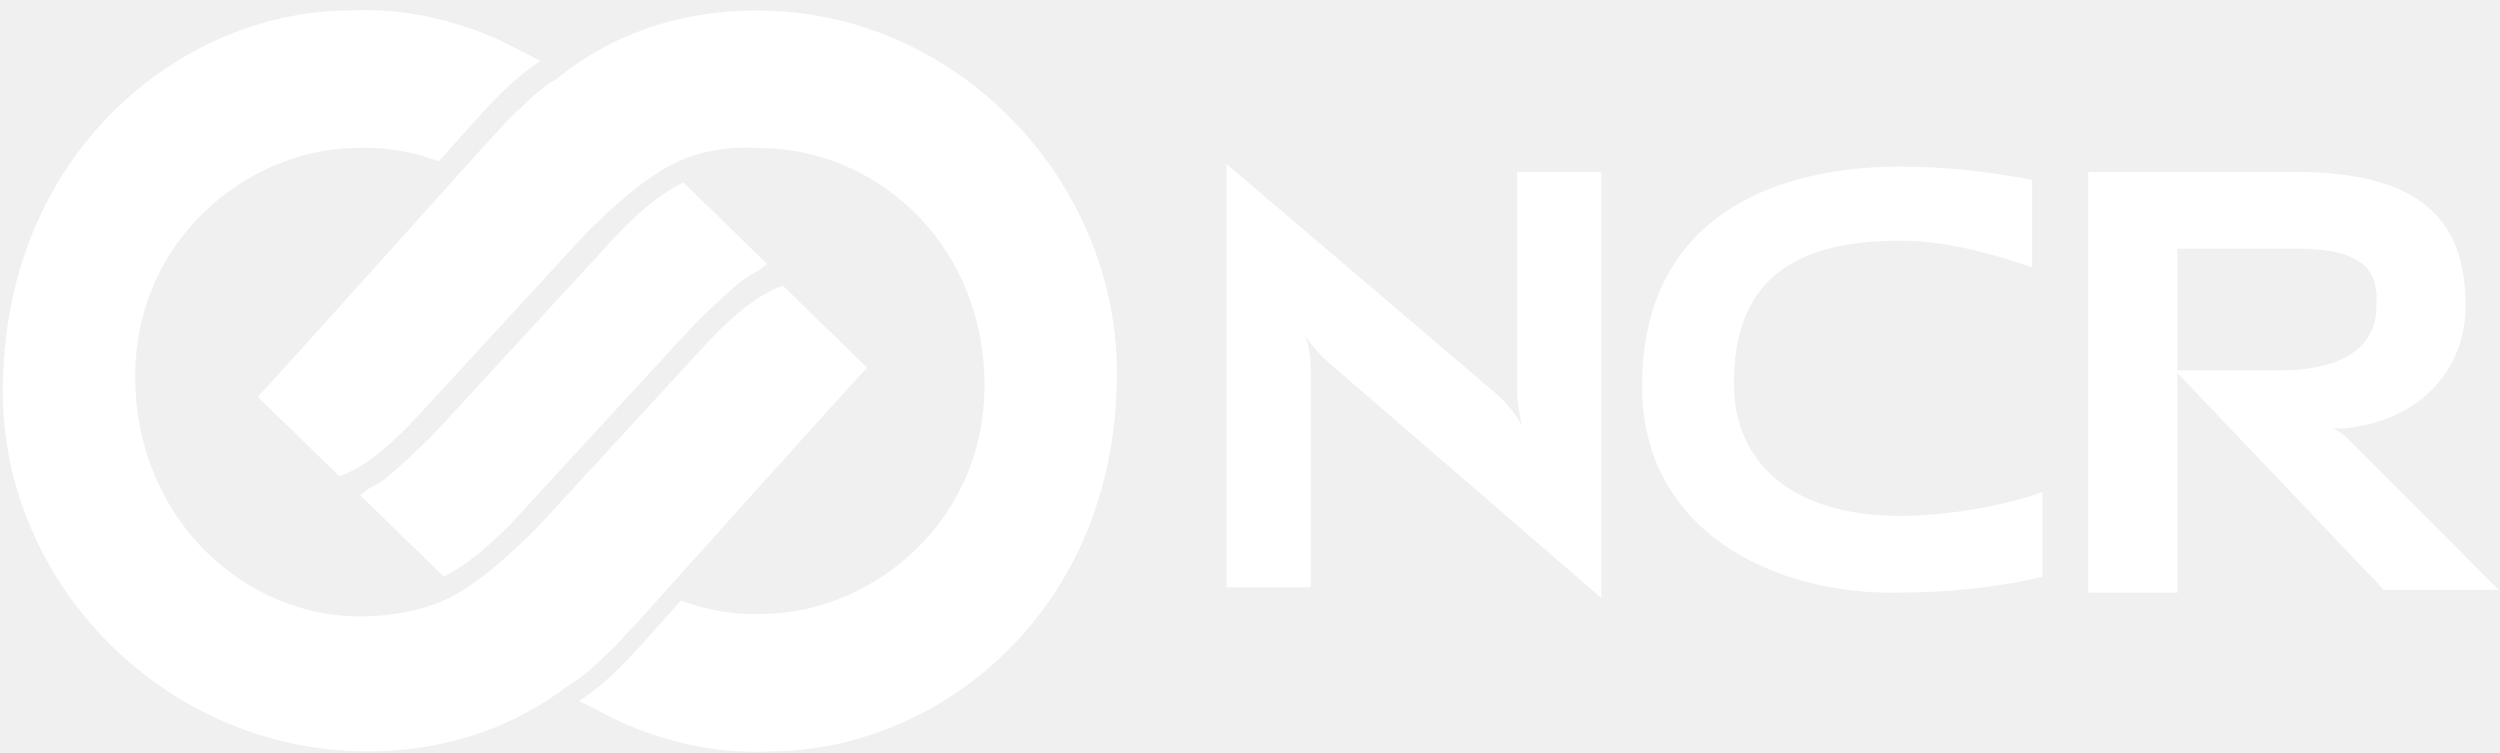
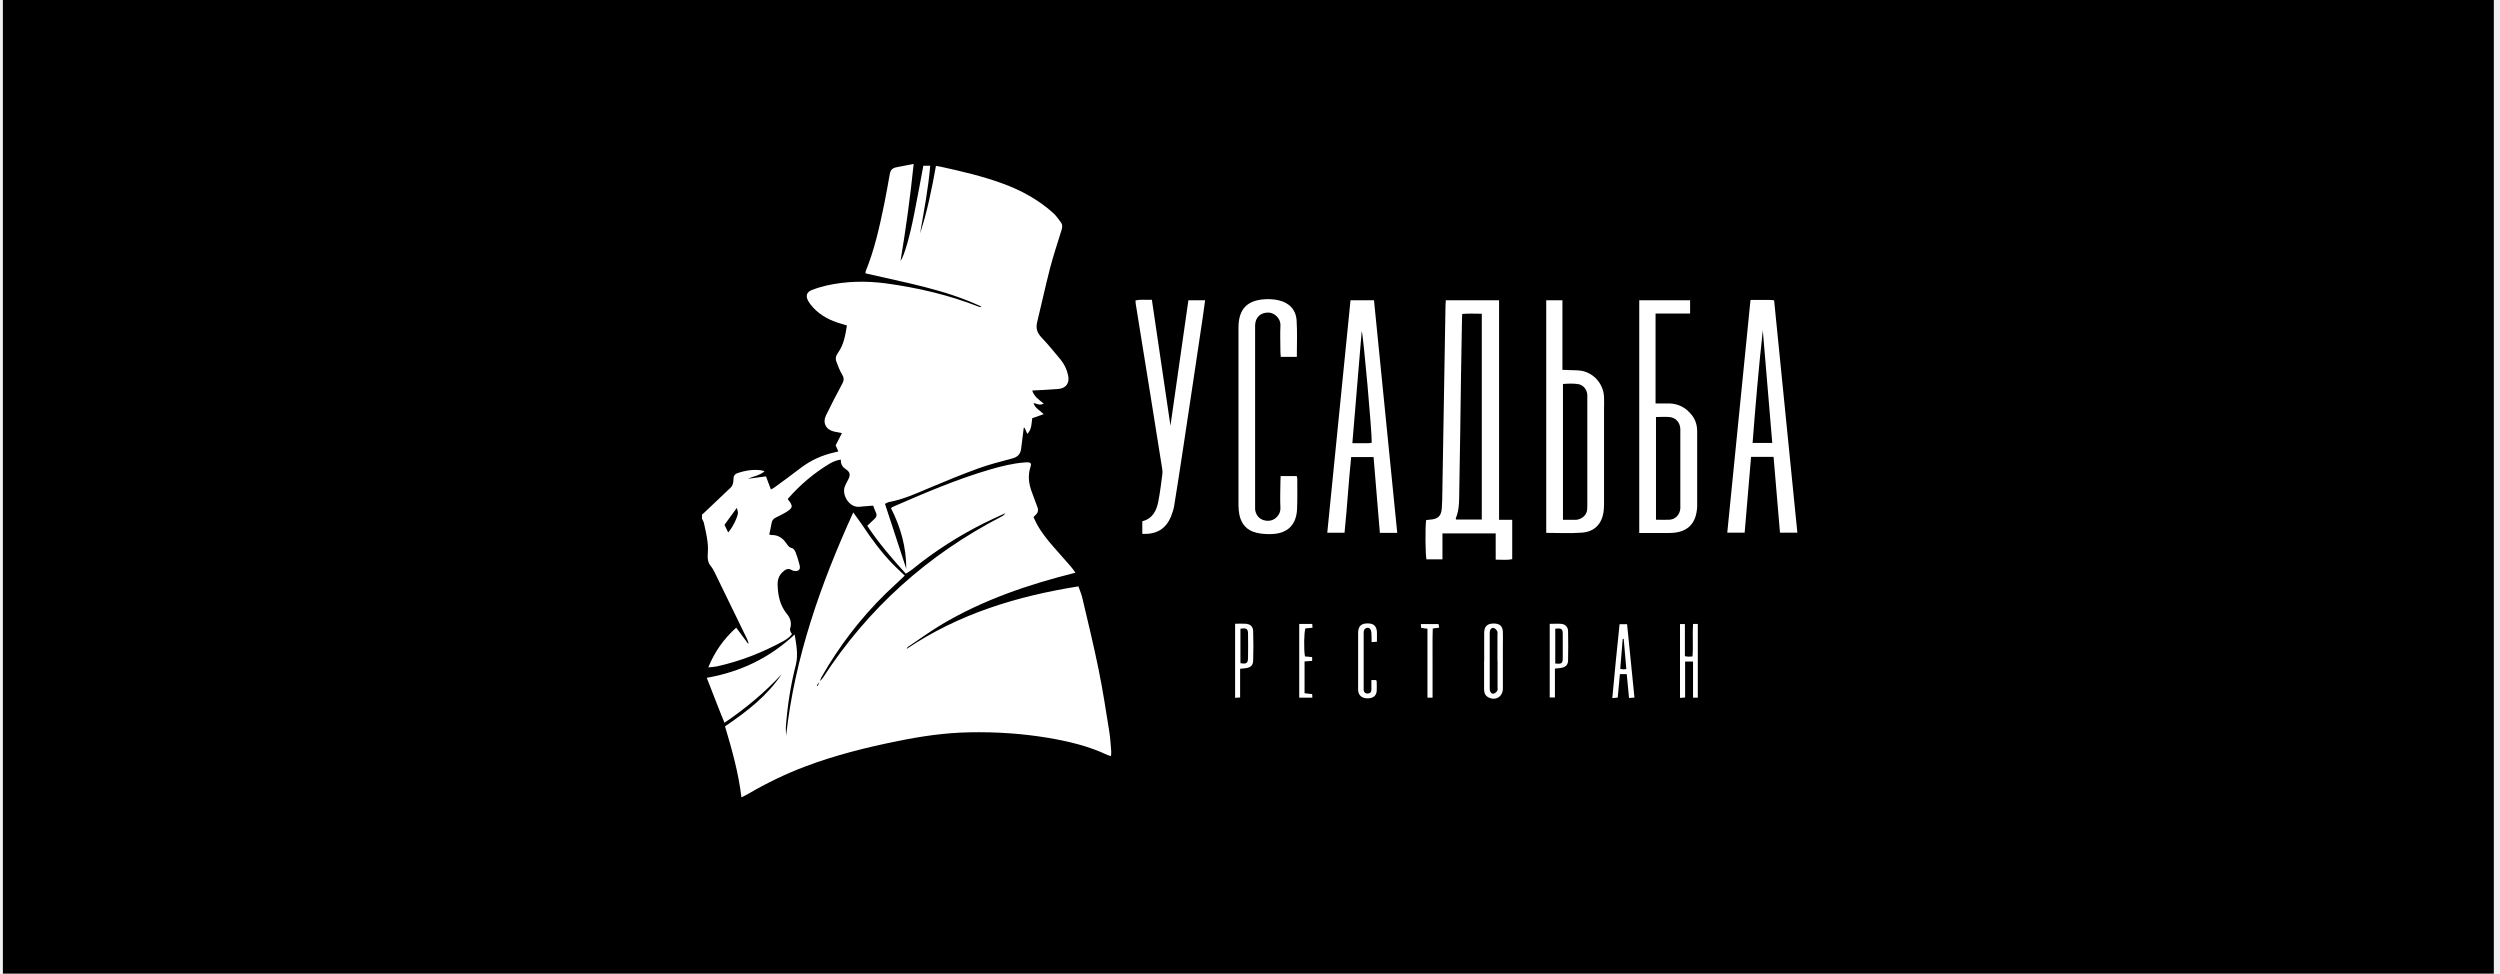
- <svg xmlns="http://www.w3.org/2000/svg" width="186" height="56" viewBox="0 0 186 56" fill="none">
-   <path d="M113.257 31.688C113.257 31.688 112.878 30.31 112.878 29.129V12.79H119.137V44.484L98.841 26.964C97.703 25.979 97.134 24.995 97.134 24.995C97.134 24.995 97.514 26.176 97.514 27.16V43.697H91.254V12.199L111.36 29.326C112.498 30.31 113.257 31.688 113.257 31.688ZM170.73 12.79C180.783 12.79 183.439 16.924 183.439 22.83C183.439 27.16 180.404 31.294 174.334 31.885H173.575C173.575 31.885 174.144 32.082 174.713 32.672L185.905 43.893H177.369L161.815 27.554H169.592C176.61 27.554 176.8 23.814 176.8 22.83C176.99 20.467 176.231 18.499 170.92 18.499H162.005V44.09H155.366V12.79H170.73ZM122.172 28.735C122.172 15.743 132.605 12.396 141.33 12.396C144.934 12.396 147.969 12.79 151.193 13.38V19.877C149.296 19.286 145.503 17.908 141.33 17.908C132.984 17.908 129.001 21.255 129.001 28.538C129.001 34.444 133.363 38.381 141.33 38.381C145.503 38.381 149.865 37.397 151.952 36.61V42.909C148.727 43.697 144.934 44.09 141.33 44.09C132.035 44.287 122.172 39.562 122.172 28.735ZM50.852 13.577L57.112 19.68C56.922 19.68 56.733 19.877 56.543 20.074C56.164 20.27 55.784 20.467 55.215 20.861C54.267 21.648 52.939 22.83 51.232 24.601L39.092 37.791C37.006 40.153 34.919 41.925 33.023 42.909L26.763 36.806C26.953 36.806 27.142 36.61 27.332 36.413C27.712 36.216 28.091 36.019 28.66 35.625C29.608 34.838 30.936 33.657 32.643 31.885L44.783 18.696C46.68 16.53 48.766 14.562 50.852 13.577ZM26.763 45.862C29.419 45.862 32.074 45.271 33.781 44.287C34.54 43.893 35.678 43.106 36.627 42.319C37.575 41.531 38.903 40.35 40.041 39.169L52.18 25.979C55.215 22.633 57.112 21.648 58.25 21.255L64.51 27.357C63.182 28.735 47.818 45.862 47.818 45.862C46.68 47.043 45.731 48.224 44.972 48.815C44.214 49.602 43.076 50.587 42.317 50.98C38.713 53.736 33.781 55.902 27.332 55.902C12.348 55.902 0.208 43.5 0.208 29.129C0.208 11.215 13.675 0.782 26.005 0.782C29.798 0.585 32.833 1.372 35.109 2.16C37.385 2.947 38.903 3.931 40.23 4.522C38.713 5.506 37.385 6.687 35.109 9.246L32.643 12.002C32.074 11.806 29.608 10.821 26.194 11.018C18.417 11.215 9.692 17.908 10.071 28.735C10.451 38.972 18.417 45.862 26.763 45.862ZM49.714 12.396C48.956 12.79 47.818 13.577 46.869 14.365C45.921 15.152 44.593 16.333 43.455 17.515L31.316 30.704C28.281 34.05 26.384 35.035 25.246 35.428L19.176 29.523C20.504 28.145 35.868 11.018 35.868 11.018C37.006 9.837 37.954 8.656 38.713 8.065C39.472 7.278 40.61 6.294 41.368 5.9C44.972 2.947 49.904 0.782 56.353 0.782C71.148 0.782 83.098 13.38 83.098 27.751C83.098 45.665 69.631 55.902 57.302 55.902C53.508 56.099 50.473 55.311 48.197 54.524C45.921 53.736 44.403 52.752 43.076 52.161C44.593 51.177 45.921 49.996 48.197 47.437L50.663 44.681C51.232 44.878 53.698 45.862 57.112 45.665C64.889 45.468 73.614 38.775 73.235 27.948C72.855 17.711 64.889 11.018 56.543 11.018C53.887 10.821 51.422 11.412 49.714 12.396Z" fill="white" />
+ <svg xmlns="http://www.w3.org/2000/svg" width="398" height="155" viewBox="0 0 398 155" fill="none">
+   <rect width="396.557" height="155" transform="translate(0.458984)" fill="black" />
+   <path d="M111.86 81.858C113.347 80.458 114.835 79.041 116.306 77.641C116.704 77.26 116.756 76.776 116.773 76.258C116.773 75.808 116.946 75.48 117.413 75.324C118.659 74.892 119.921 74.702 121.219 74.875C121.357 74.892 121.496 74.961 121.721 75.031C120.908 75.722 119.921 75.826 119.039 76.223C119.991 76.102 120.959 75.981 121.946 75.843C122.205 76.552 122.447 77.209 122.724 77.917C122.932 77.814 123.105 77.744 123.26 77.623C124.662 76.604 126.063 75.584 127.43 74.529C129.073 73.267 130.89 72.455 132.896 72.006C133.069 71.971 133.225 71.919 133.467 71.867C133.312 71.539 133.191 71.245 133.035 70.899C133.346 70.312 133.675 69.672 134.038 68.946C133.554 68.86 133.173 68.79 132.775 68.704C131.461 68.393 130.924 67.304 131.512 66.094C132.343 64.417 133.191 62.74 134.09 61.081C134.402 60.511 134.367 60.096 134.021 59.543C133.658 58.955 133.433 58.281 133.173 57.624C132.948 57.088 133.069 56.639 133.415 56.155C134.332 54.875 134.575 53.372 134.834 51.816C134.471 51.712 134.159 51.608 133.865 51.522C132.17 51.038 130.647 50.26 129.436 48.946C129.142 48.618 128.866 48.272 128.658 47.892C128.225 47.131 128.416 46.492 129.229 46.181C129.99 45.87 130.786 45.645 131.582 45.455C134.748 44.746 137.931 44.694 141.131 45.126C146.148 45.818 151.044 46.959 155.767 48.808C155.871 48.843 155.992 48.86 156.096 48.895C156.113 48.895 156.148 48.86 156.234 48.808C150.352 46.042 144.038 44.988 137.792 43.519C137.792 43.363 137.792 43.242 137.827 43.156C139.228 39.716 140.024 36.103 140.768 32.49C141.079 30.917 141.373 29.327 141.65 27.737C141.754 27.097 142.048 26.752 142.706 26.631C143.588 26.475 144.47 26.285 145.456 26.095C144.92 31.298 144.228 36.362 143.363 41.548C143.951 40.736 144.799 37.814 145.543 34.046C146.044 31.522 146.512 28.981 146.996 26.389H148.086C147.792 30.053 147.082 33.597 146.477 37.158C147.619 33.666 148.345 30.088 149.003 26.406C149.297 26.458 149.539 26.492 149.781 26.544C153.068 27.27 156.355 28.031 159.538 29.189C162.549 30.278 165.317 31.782 167.704 33.942C168.171 34.375 168.534 34.91 168.915 35.429C169.226 35.861 169.088 36.328 168.95 36.777C168.344 38.765 167.669 40.736 167.15 42.758C166.424 45.593 165.801 48.462 165.109 51.315C164.884 52.265 165.109 52.974 165.784 53.7C166.856 54.824 167.842 56.034 168.829 57.226C169.434 57.952 169.832 58.799 170.04 59.733C170.316 60.995 169.728 61.824 168.448 61.928C167.099 62.049 165.749 62.084 164.331 62.17C164.607 63.121 165.403 63.639 166.147 64.244C165.593 64.607 165.109 64.279 164.538 64.158C164.798 65.039 165.576 65.333 166.147 65.938C165.507 66.163 164.936 66.353 164.331 66.578C164.209 67.442 164.261 68.341 163.552 69.084C163.396 68.739 163.258 68.427 163.12 68.116C163.068 68.116 163.033 68.116 162.981 68.099C162.929 68.566 162.86 69.032 162.808 69.499C162.722 70.139 162.635 70.778 162.566 71.418C162.462 72.334 161.978 72.783 161.078 73.008C159.296 73.475 157.497 73.942 155.767 74.564C153.155 75.515 150.577 76.569 147.999 77.658C145.871 78.557 143.761 79.525 141.46 79.94C141.304 79.974 141.149 80.078 140.889 80.216C142.014 83.673 143.155 87.113 144.28 90.553C144.28 87.131 143.398 83.933 141.841 80.89C142.031 80.769 142.135 80.683 142.273 80.631C147.325 78.436 152.394 76.258 157.705 74.719C159.452 74.218 161.217 73.769 163.033 73.63C163.171 73.63 163.327 73.596 163.466 73.596C164.071 73.596 164.244 73.751 164.054 74.322C163.604 75.705 163.777 77.036 164.279 78.367C164.59 79.162 164.867 79.957 165.161 80.752C165.357 81.259 165.23 81.697 164.78 82.066C164.78 82.066 164.659 82.187 164.538 82.325C164.677 82.636 164.832 82.982 165.005 83.31C165.732 84.693 166.701 85.903 167.739 87.079C168.656 88.116 169.572 89.153 170.472 90.19C170.714 90.467 170.922 90.778 171.216 91.175C163.673 93.06 156.459 95.514 149.85 99.455C148.034 100.544 146.339 101.789 144.574 102.964C144.47 103.033 144.384 103.137 144.332 103.31C152.601 97.744 161.874 94.909 171.683 93.353C171.891 93.976 172.15 94.529 172.289 95.117C173.188 98.937 174.122 102.757 174.901 106.594C175.576 109.896 176.077 113.232 176.614 116.568C176.769 117.571 176.821 118.608 176.908 119.628C176.925 119.852 176.89 120.077 176.873 120.371C176.648 120.302 176.475 120.267 176.319 120.198C173.327 118.781 170.126 118.02 166.874 117.467C162.722 116.776 158.535 116.499 154.331 116.585C150.473 116.655 146.667 117.208 142.896 117.986C137.913 118.988 133 120.215 128.225 122.013C125.06 123.206 122.032 124.675 119.108 126.386C118.78 126.577 118.451 126.732 118.036 126.94C117.569 123.033 116.531 119.334 115.423 115.635C118.901 113.284 122.119 110.795 124.437 107.338C121.738 110.242 118.728 112.765 115.337 115.064C114.351 112.696 113.486 110.345 112.517 107.908C117.828 106.975 122.482 104.779 126.513 101.011C126.79 102.705 127.084 104.261 126.703 105.816C125.89 108.98 125.388 112.195 125.129 115.445C125.077 115.998 125.129 116.551 125.146 117.121C126.53 104.676 130.613 93.06 135.837 81.582C136.426 82.394 136.927 83.068 137.394 83.76C138.813 85.921 140.37 87.978 142.169 89.844C142.757 90.449 143.398 91.02 144.038 91.642C143.052 92.576 142.083 93.457 141.131 94.373C137.031 98.366 133.571 102.878 130.751 107.856C130.647 108.046 130.596 108.288 130.509 108.496C130.353 108.703 130.18 108.911 130.025 109.118C130.077 109.153 130.128 109.17 130.18 109.204C130.284 108.962 130.388 108.72 130.492 108.478C130.665 108.288 130.855 108.133 130.993 107.925C138.173 96.845 147.688 88.323 159.4 82.256C159.642 82.135 159.884 81.979 160.04 81.703C158.933 82.221 157.826 82.705 156.719 83.259C152.636 85.298 148.812 87.736 145.266 90.622C144.955 90.882 144.609 91.072 144.211 91.331C141.979 88.894 139.886 86.456 138.069 83.708C138.45 83.345 138.796 82.982 139.176 82.654C139.54 82.342 139.643 82.014 139.436 81.582C139.28 81.271 139.176 80.925 139.021 80.51C138.761 80.51 138.467 80.527 138.19 80.562C137.775 80.597 137.36 80.614 136.962 80.666C135.197 80.942 133.934 78.73 134.523 77.381C134.678 77.036 134.834 76.69 135.024 76.362C135.44 75.601 135.336 75.134 134.609 74.668C134.067 74.31 133.819 73.809 133.865 73.164C133.242 73.267 132.689 73.458 132.153 73.769C129.627 75.273 127.43 77.139 125.492 79.335C125.457 79.369 125.44 79.438 125.423 79.49C126.322 80.579 126.271 80.873 125.008 81.616C124.523 81.893 124.022 82.152 123.52 82.394C123.157 82.567 122.914 82.809 122.845 83.241C122.741 83.846 122.603 84.434 122.465 85.091C122.62 85.125 122.724 85.177 122.828 85.177C123.866 85.143 124.61 85.661 125.181 86.491C125.406 86.819 125.596 87.165 126.08 87.252C126.322 87.303 126.565 87.666 126.668 87.943C126.928 88.6 127.118 89.274 127.291 89.948C127.482 90.657 127.153 91.003 126.409 90.882C126.288 90.864 126.167 90.83 126.08 90.778C125.44 90.363 124.973 90.691 124.541 91.124C124.004 91.642 123.779 92.316 123.797 93.042C123.831 94.736 124.16 96.378 125.267 97.727C125.855 98.435 126.063 99.196 125.786 100.095C125.717 100.337 125.855 100.631 126.08 100.942C125.925 101.115 125.803 101.305 125.63 101.443C125.336 101.685 125.025 101.91 124.679 102.083C121.34 103.898 117.828 105.281 114.109 106.093C113.711 106.179 113.313 106.179 112.759 106.249C113.78 103.742 115.216 101.72 117.205 99.922C117.845 100.786 118.468 101.616 119.074 102.446C119.108 102.428 119.143 102.411 119.178 102.394C119.108 102.186 119.039 101.979 118.953 101.772C117.257 98.263 115.545 94.754 113.832 91.245C113.642 90.847 113.434 90.449 113.157 90.121C112.69 89.551 112.621 88.928 112.673 88.22C112.725 87.528 112.725 86.819 112.621 86.128C112.5 85.177 112.275 84.227 112.067 83.276C112.015 83.034 111.86 82.809 111.756 82.567C111.756 82.325 111.756 82.1 111.756 81.858H111.86ZM117.292 80.873C116.583 81.858 115.96 82.688 115.337 83.552C115.545 83.967 115.718 84.348 115.925 84.762C116.531 84.14 117.413 82.412 117.482 81.686C117.499 81.478 117.396 81.253 117.309 80.856L117.292 80.873Z" fill="white" />
+   <path d="M238.652 82.757H240.745V89.015C239.897 89.205 239.067 89.084 238.115 89.101V84.918H229.638V89.049H227.095C226.922 88.427 226.87 83.933 227.043 82.792C227.251 82.775 227.476 82.74 227.701 82.723C228.912 82.636 229.448 82.152 229.534 80.925C229.604 80.078 229.604 79.231 229.621 78.384C229.794 68.479 229.95 58.557 230.123 48.653C230.123 48.393 230.157 48.134 230.174 47.806H238.652C238.652 50.71 238.652 53.596 238.652 56.483C238.652 59.387 238.652 62.291 238.652 65.195V82.74V82.757ZM235.901 82.706V49.949C234.828 49.949 233.825 49.88 232.787 49.984C232.787 50.278 232.752 50.485 232.752 50.675C232.7 53.666 232.648 56.656 232.596 59.646C232.51 65.714 232.441 71.781 232.32 77.865C232.285 79.439 232.389 81.046 231.749 82.55C231.749 82.585 231.783 82.636 231.818 82.706H235.901Z" fill="white" />
+   <path d="M278.701 47.754C279.825 47.754 280.829 47.754 281.832 47.754C282.005 47.754 282.178 47.788 282.438 47.806C283.666 60.13 284.912 72.438 286.14 84.797H283.372C283.043 80.804 282.697 76.794 282.351 72.732H278.77C278.424 76.742 278.095 80.769 277.749 84.797H274.981C276.227 72.438 277.455 60.13 278.684 47.719L278.701 47.754ZM282.144 70.519C281.642 64.486 281.14 58.54 280.639 52.594C279.981 58.54 279.479 64.504 279.012 70.519H282.144Z" fill="white" />
+   <path d="M222.442 84.832H219.674C219.345 80.804 218.999 76.811 218.671 72.766H215.107C214.692 76.742 214.467 80.752 214.051 84.814H211.301C212.546 72.455 213.775 60.148 215.003 47.806H218.74C219.968 60.148 221.214 72.438 222.442 84.849V84.832ZM216.785 52.715C216.283 58.678 215.799 64.573 215.297 70.554C216.249 70.554 217.062 70.554 217.875 70.554C218.048 70.554 218.221 70.519 218.376 70.484C218.446 69.05 217.044 53.337 216.785 52.697V52.715Z" fill="white" />
+   <path d="M246.16 84.832V47.806H248.738V58.886C249.17 58.886 249.516 58.886 249.845 58.92C250.519 58.955 251.211 58.92 251.852 59.041C253.841 59.456 255.277 61.185 255.363 63.224C255.398 63.847 255.363 64.452 255.363 65.074C255.363 70.035 255.363 74.979 255.363 79.94C255.363 80.372 255.363 80.821 255.312 81.254C255.104 83.328 253.893 84.659 251.834 84.797C249.966 84.935 248.097 84.832 246.143 84.832H246.16ZM248.807 82.757C249.222 82.757 249.551 82.757 249.862 82.757C250.208 82.757 250.571 82.757 250.917 82.757C251.696 82.688 252.44 82.135 252.613 81.444C252.699 81.132 252.699 80.804 252.699 80.476C252.699 74.754 252.699 69.05 252.699 63.328C252.699 63.155 252.699 62.983 252.699 62.81C252.63 61.997 252.042 61.271 251.246 61.15C250.45 61.029 249.637 61.064 248.824 61.133V82.775L248.807 82.757Z" fill="white" />
+   <path d="M260.969 47.806H269.065V49.914H263.564C263.564 54.703 263.564 59.404 263.564 64.227C264.342 64.227 265.034 64.227 265.744 64.227C267.214 64.262 268.39 64.901 269.307 66.042C269.913 66.803 270.19 67.684 270.19 68.652C270.19 72.611 270.19 76.569 270.19 80.527C270.19 80.579 270.19 80.648 270.19 80.7C270.034 83.431 268.598 84.814 265.865 84.849C264.256 84.866 262.647 84.849 260.969 84.849V47.771V47.806ZM263.633 66.37V82.74C264.394 82.74 265.103 82.775 265.795 82.74C266.764 82.671 267.439 81.91 267.508 80.942C267.508 80.683 267.508 80.424 267.508 80.147C267.508 76.517 267.508 72.887 267.508 69.257C267.508 68.929 267.508 68.618 267.508 68.289C267.456 67.217 266.764 66.457 265.709 66.388C265.034 66.336 264.377 66.388 263.633 66.388V66.37Z" fill="white" />
+   <path d="M189.191 47.806H191.855C191.717 48.774 191.613 49.655 191.474 50.554C190.419 57.607 189.381 64.642 188.308 71.677C187.859 74.633 187.409 77.589 186.924 80.545C186.838 81.115 186.63 81.686 186.423 82.222C185.61 84.209 184.105 85.108 181.856 84.987V82.982C183.516 82.567 184.139 81.271 184.416 79.767C184.693 78.332 184.866 76.863 185.056 75.411C185.091 75.152 185.056 74.892 185.021 74.633C184.399 70.727 183.776 66.82 183.153 62.913C182.375 58.056 181.579 53.199 180.8 48.324C180.783 48.186 180.8 48.03 180.766 47.84C181.631 47.615 182.461 47.788 183.378 47.719C184.381 54.461 185.367 61.116 186.336 67.771C187.288 61.133 188.239 54.478 189.191 47.806Z" fill="white" />
+   <path d="M203.896 75.791H206.439C206.473 75.93 206.525 76.068 206.525 76.206C206.525 77.814 206.56 79.439 206.491 81.046C206.387 83.535 204.986 84.935 202.477 85.022C201.664 85.056 200.816 85.004 200.038 84.814C198.515 84.469 197.616 83.449 197.304 81.928C197.218 81.444 197.166 80.942 197.166 80.441C197.166 71.02 197.166 61.6 197.166 52.179C197.166 49.223 198.515 47.788 201.456 47.633C202.148 47.598 202.875 47.65 203.55 47.806C205.245 48.186 206.318 49.309 206.422 51.038C206.543 52.94 206.456 54.841 206.456 56.812H203.896C203.896 56.552 203.844 56.293 203.844 56.051C203.844 54.651 203.775 53.233 203.844 51.833C203.913 50.641 202.823 49.759 201.906 49.759C200.678 49.759 199.865 50.502 199.813 51.764C199.813 51.971 199.813 52.179 199.813 52.386C199.813 61.686 199.813 70.986 199.813 80.285C199.813 80.545 199.813 80.821 199.813 81.081C199.917 82.204 200.764 82.93 201.906 82.913C202.962 82.913 203.878 81.928 203.844 80.925C203.775 79.525 203.827 78.108 203.844 76.707C203.844 76.431 203.861 76.137 203.878 75.808L203.896 75.791Z" fill="white" />
+   <path d="M236.282 105.177C236.282 103.708 236.282 102.256 236.282 100.786C236.282 99.697 236.784 99.248 237.856 99.265C238.773 99.282 239.223 99.697 239.258 100.596C239.292 101.27 239.258 101.944 239.258 102.619C239.258 104.779 239.258 106.957 239.258 109.118C239.258 109.291 239.258 109.464 239.258 109.654C239.223 110.95 238.064 111.624 236.922 111.002C236.386 110.708 236.265 110.207 236.265 109.654C236.265 108.167 236.265 106.663 236.265 105.177H236.282ZM238.393 105.229C238.393 103.846 238.393 102.48 238.393 101.097C238.393 100.89 238.444 100.648 238.358 100.492C238.254 100.285 238.047 100.06 237.856 99.991C237.545 99.887 237.285 100.095 237.199 100.406C237.147 100.596 237.164 100.804 237.164 101.011C237.164 103.829 237.164 106.629 237.164 109.446C237.164 109.619 237.164 109.809 237.199 109.965C237.285 110.293 237.528 110.501 237.839 110.414C238.047 110.363 238.271 110.138 238.375 109.948C238.462 109.792 238.41 109.55 238.41 109.343C238.41 107.96 238.41 106.594 238.41 105.211L238.393 105.229Z" fill="white" />
+   <path d="M270.311 111.071H269.532V105.315H268.269V111.037C267.958 111.071 267.733 111.089 267.456 111.106V99.352H268.235V104.468C268.494 104.503 268.667 104.537 268.823 104.537C268.996 104.537 269.169 104.537 269.446 104.503C269.584 102.792 269.411 101.08 269.532 99.335H270.293V111.054L270.311 111.071Z" fill="white" />
+   <path d="M260.207 111.054C259.896 111.072 259.671 111.089 259.342 111.123C259.221 109.862 259.1 108.617 258.979 107.321H257.889C257.785 108.548 257.664 109.758 257.543 111.054C257.283 111.089 257.041 111.106 256.678 111.141C257.024 107.165 257.439 103.293 257.837 99.369H259.031C259.428 103.241 259.809 107.096 260.207 111.072V111.054ZM258.909 106.508C258.771 104.849 258.633 103.276 258.494 101.703H258.339C258.2 103.293 258.079 104.866 257.941 106.474C258.114 106.508 258.235 106.543 258.339 106.56C258.477 106.56 258.633 106.543 258.909 106.525V106.508Z" fill="white" />
+   <path d="M247.544 106.491V111.037H246.714V99.317C247.337 99.317 247.942 99.265 248.548 99.317C249.222 99.386 249.62 99.818 249.638 100.492C249.672 102.048 249.672 103.604 249.638 105.142C249.62 105.886 249.222 106.231 248.478 106.335C248.184 106.387 247.908 106.404 247.544 106.439V106.491ZM247.596 105.626C248.617 105.747 248.79 105.626 248.79 104.745C248.79 103.483 248.79 102.238 248.79 100.976C248.79 100.095 248.617 99.974 247.596 100.095V105.626Z" fill="white" />
+   <path d="M197.426 106.474V111.037C197.132 111.054 196.907 111.072 196.63 111.089V99.3C197.218 99.3 197.772 99.266 198.325 99.3C199.069 99.369 199.484 99.749 199.502 100.493C199.554 102.048 199.554 103.604 199.502 105.16C199.484 105.92 199.121 106.249 198.36 106.37C198.1 106.404 197.841 106.422 197.426 106.474ZM197.478 105.575C198.446 105.748 198.671 105.592 198.689 104.728C198.706 103.466 198.706 102.204 198.689 100.942C198.689 100.095 198.446 99.94 197.478 100.095V105.557V105.575Z" fill="white" />
+   <path d="M218.307 108.271H219.085C219.12 108.375 219.172 108.444 219.172 108.53C219.172 109.032 219.206 109.533 219.172 110.017C219.102 110.778 218.601 111.158 217.77 111.175C216.905 111.192 216.352 110.795 216.231 110.052C216.196 109.844 216.213 109.637 216.213 109.429C216.213 106.612 216.213 103.794 216.213 100.977C216.213 100.856 216.213 100.735 216.213 100.631C216.265 99.663 216.732 99.231 217.753 99.248C218.705 99.248 219.154 99.68 219.206 100.631C219.224 101.115 219.206 101.616 219.206 102.169C218.912 102.187 218.687 102.204 218.359 102.221C218.359 101.685 218.359 101.201 218.324 100.717C218.307 100.493 218.237 100.233 218.099 100.095C217.788 99.784 217.251 99.974 217.13 100.406C217.078 100.596 217.096 100.821 217.096 101.011C217.096 103.794 217.096 106.577 217.096 109.36C217.096 109.533 217.096 109.706 217.096 109.879C217.148 110.224 217.372 110.415 217.701 110.415C218.064 110.415 218.324 110.224 218.324 109.827C218.324 109.326 218.324 108.842 218.324 108.237L218.307 108.271Z" fill="white" />
+   <path d="M206.854 99.335H208.913C208.913 99.542 208.93 99.698 208.948 99.939C208.55 99.974 208.186 100.009 207.823 100.043C207.598 100.631 207.546 103.448 207.754 104.503C208.1 104.537 208.48 104.572 208.896 104.607V105.212C208.48 105.246 208.117 105.263 207.685 105.298V110.363C208.083 110.415 208.48 110.449 208.896 110.501C208.896 110.691 208.913 110.864 208.93 111.071H206.837V99.352L206.854 99.335Z" fill="white" />
+   <path d="M228.081 111.071H227.251V100.095C226.87 100.043 226.593 100.008 226.247 99.957C226.247 99.784 226.213 99.594 226.195 99.352H229.015C229.05 99.507 229.084 99.68 229.119 99.922C228.79 99.974 228.514 100.008 228.098 100.06C228.029 101.875 228.081 103.708 228.064 105.54C228.064 107.355 228.064 109.17 228.064 111.071H228.081Z" fill="white" />
</svg>
